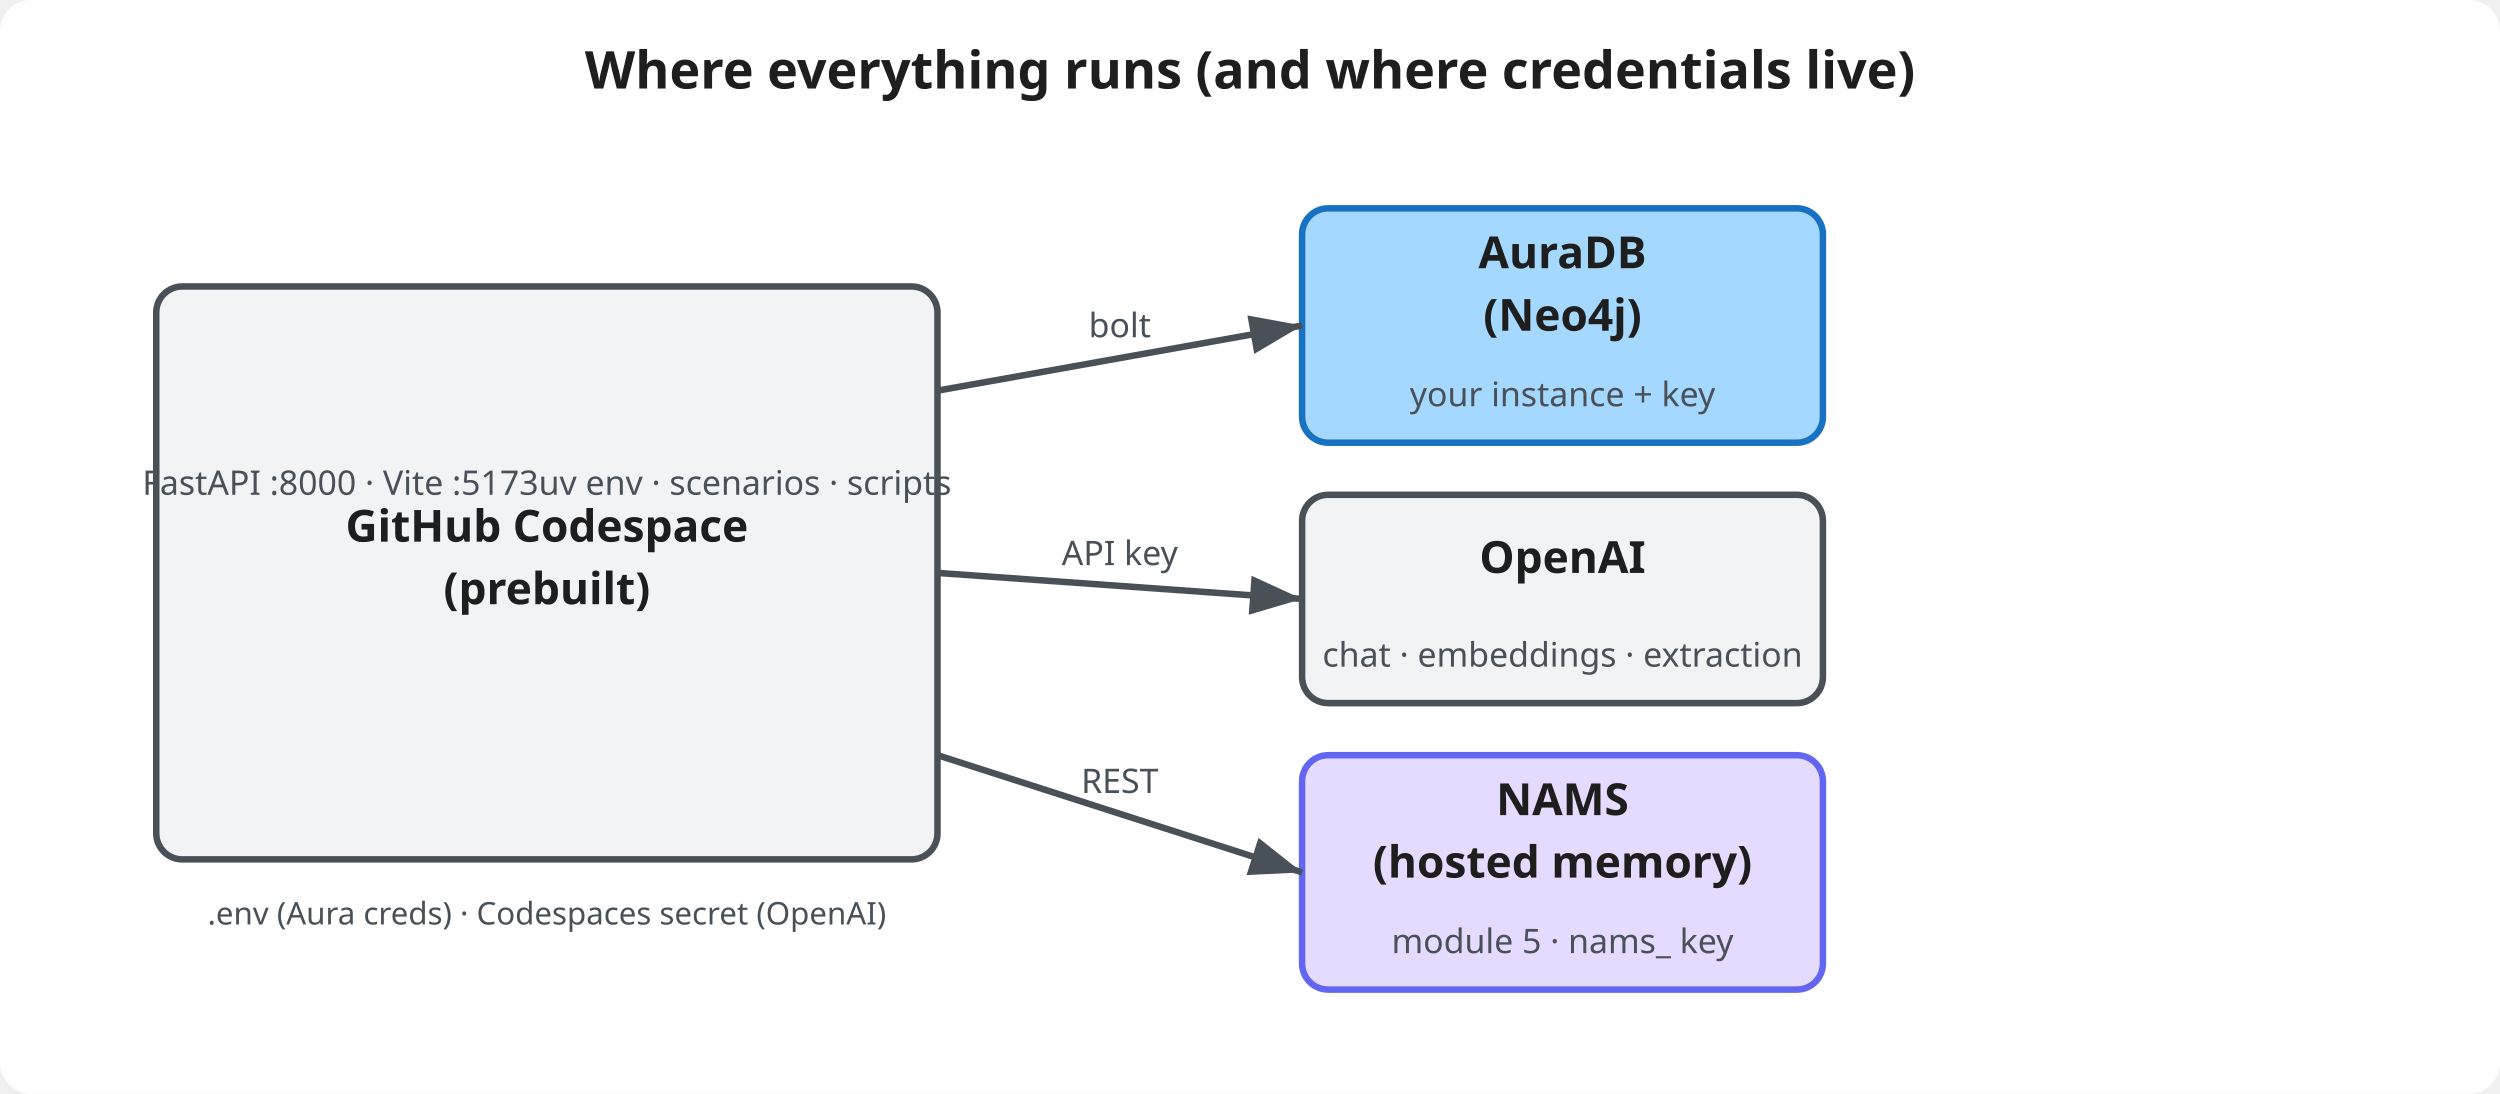
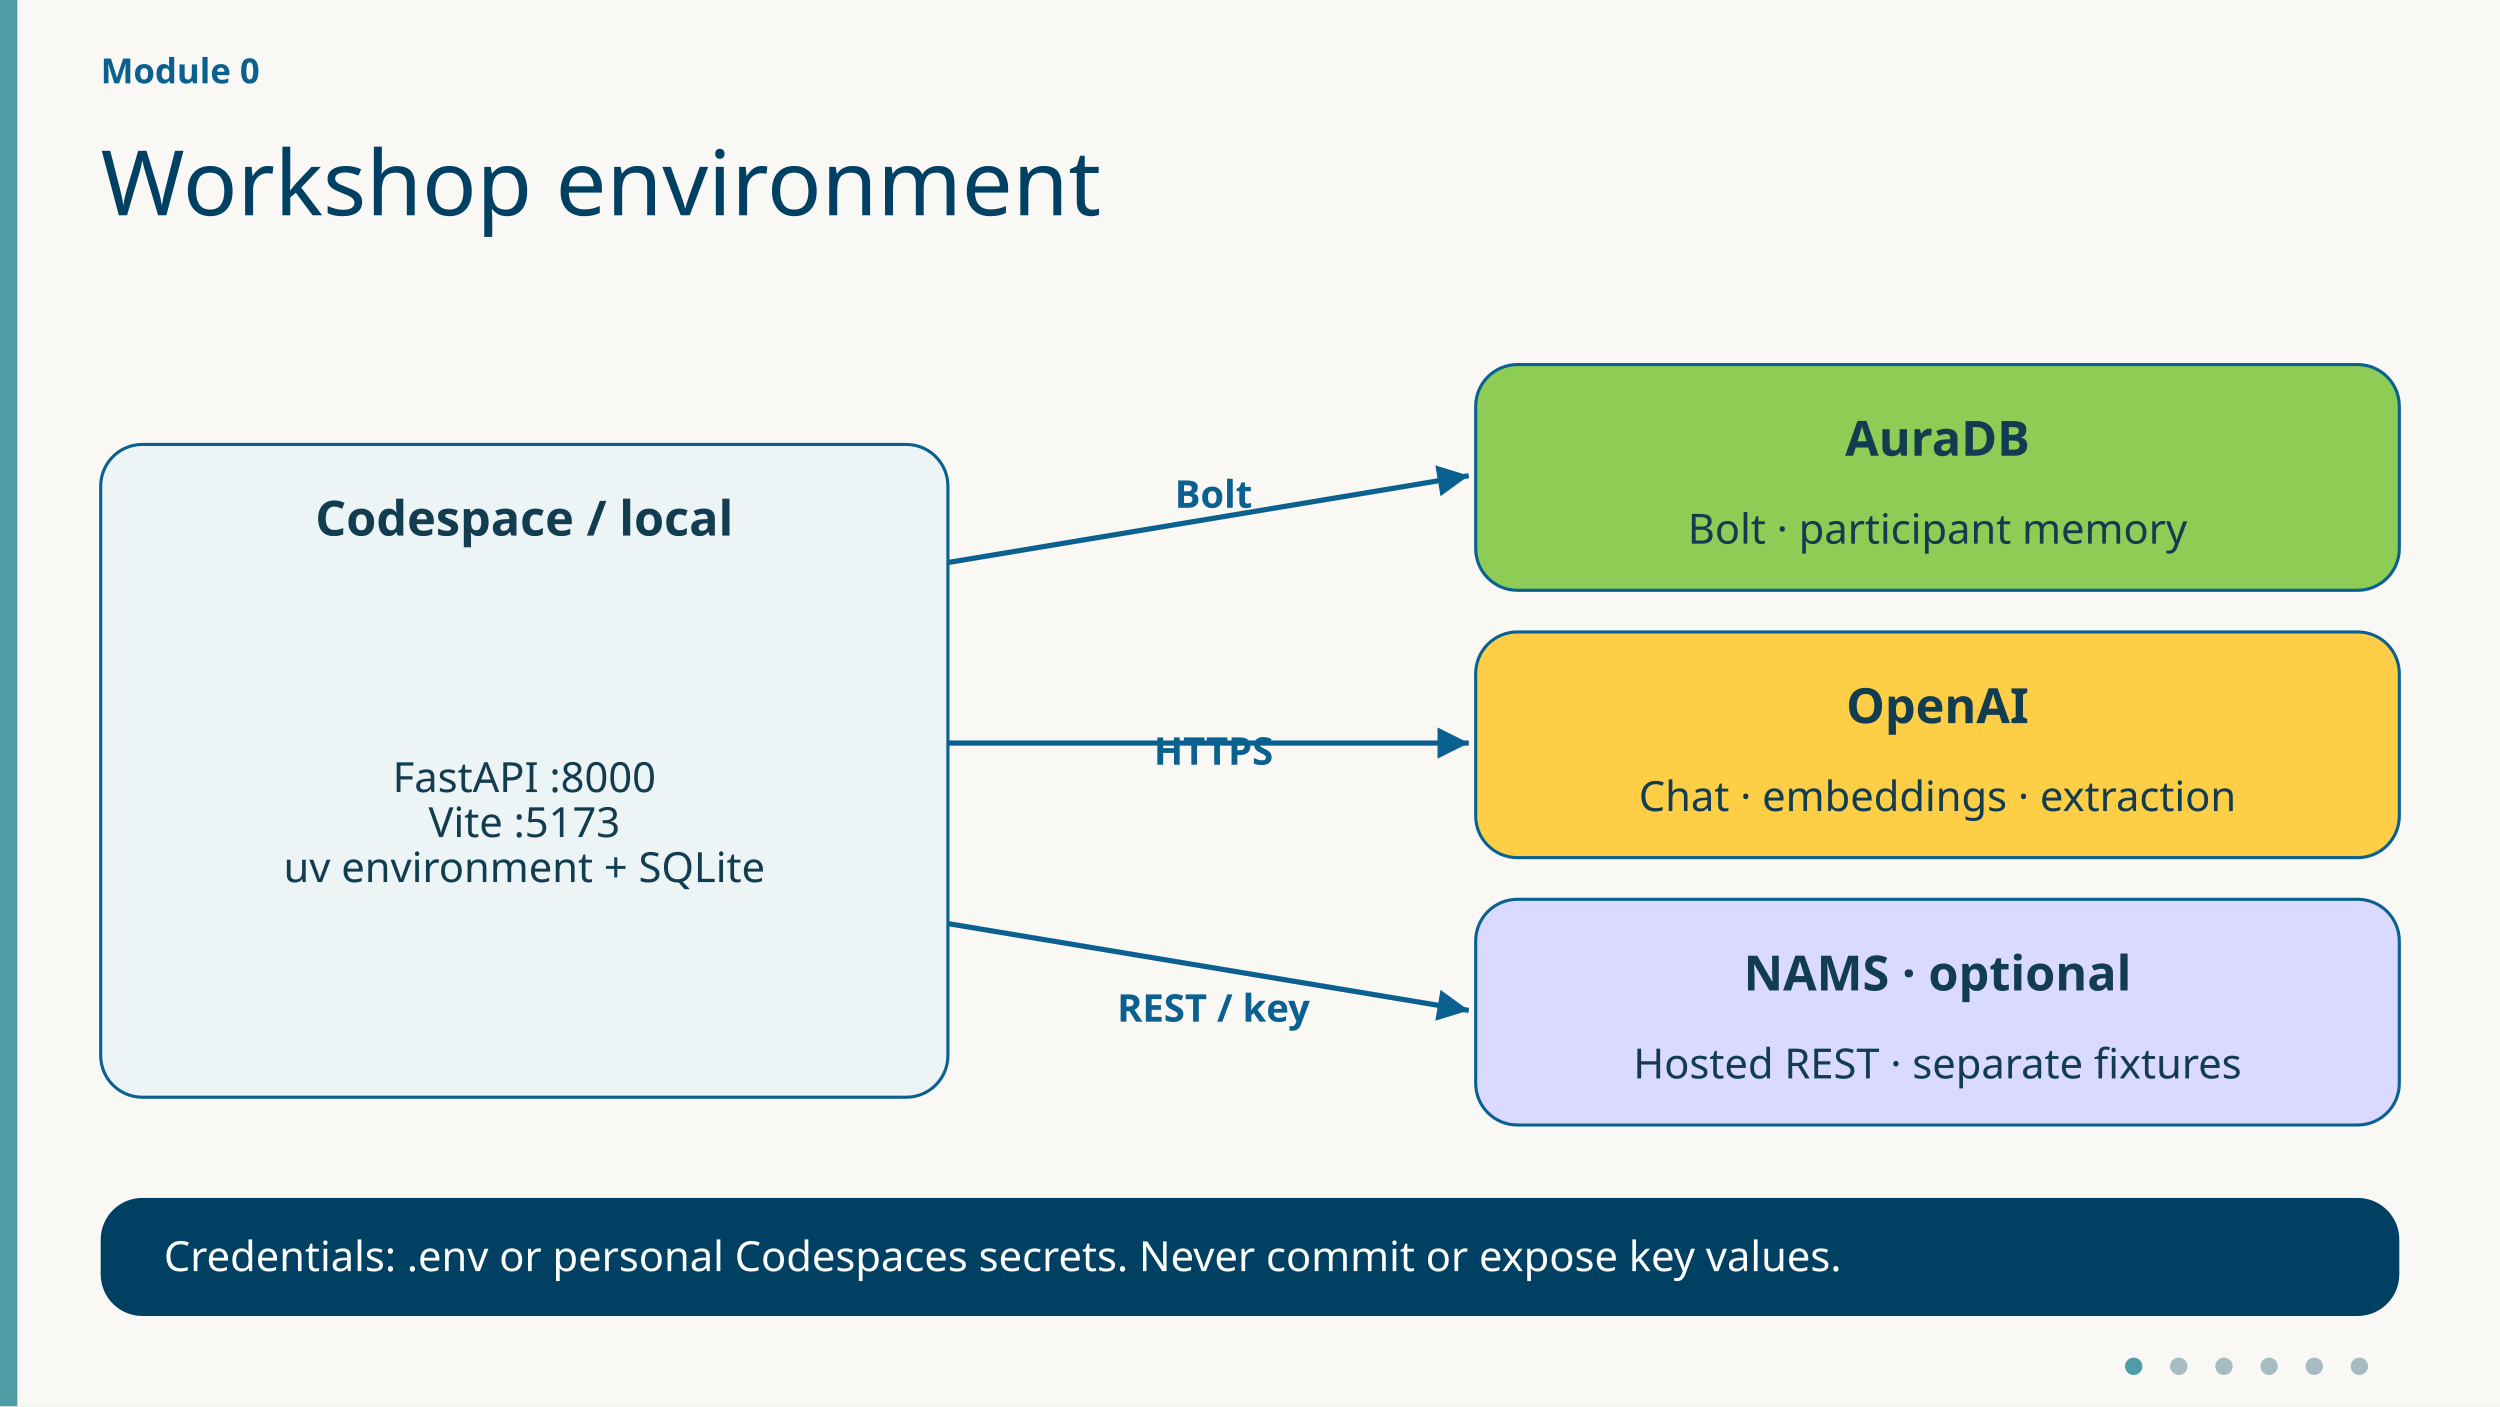
- <svg xmlns="http://www.w3.org/2000/svg" width="960" height="420" viewBox="0 0 960 420">
-   <rect x="0" y="0" width="960" height="420" fill="#ffffff" rx="12" />
+ <svg xmlns="http://www.w3.org/2000/svg" width="1440" height="810" viewBox="0 0 720 405" role="img">
  <defs>
-     <marker id="arr" markerWidth="10" markerHeight="10" refX="8" refY="3" orient="auto">
-       <path d="M0,0 L8,3 L0,6 Z" fill="#495057" />
-     </marker>
-     <marker id="arr-red" markerWidth="10" markerHeight="10" refX="8" refY="3" orient="auto">
-       <path d="M0,0 L8,3 L0,6 Z" fill="#C92A2A" />
+     <marker id="arrow" markerWidth="8" markerHeight="8" refX="6" refY="3" orient="auto">
+       <path d="M0,0 L6,3 L0,6 Z" fill="#0a6190" />
    </marker>
  </defs>
-   <text x="480" y="34" text-anchor="middle" font-family="sans-serif" font-size="20" fill="#1e1e1e" font-weight="700">Where everything runs (and where credentials live)</text>
-   <rect x="60" y="110" width="300" height="220" rx="10" fill="#F1F3F5" stroke="#495057" stroke-width="2.5" />
-   <text x="210.0" y="208.0" text-anchor="middle" font-family="sans-serif" font-size="17" font-weight="600" fill="#1e1e1e">GitHub Codespace</text>
-   <text x="210.0" y="232.0" text-anchor="middle" font-family="sans-serif" font-size="17" font-weight="600" fill="#1e1e1e">(prebuilt)</text>
-   <text x="210" y="190" text-anchor="middle" font-family="sans-serif" font-size="13" fill="#495057">FastAPI :8000  ·  Vite :5173
- uv env · scenarios · scripts</text>
-   <rect x="500" y="80" width="200" height="90" rx="10" fill="#A5D8FF" stroke="#1971C2" stroke-width="2.5" />
-   <text x="600.0" y="103.0" text-anchor="middle" font-family="sans-serif" font-size="17" font-weight="600" fill="#1e1e1e">AuraDB</text>
-   <text x="600.0" y="127.0" text-anchor="middle" font-family="sans-serif" font-size="17" font-weight="600" fill="#1e1e1e">(Neo4j)</text>
-   <text x="600.0" y="156" text-anchor="middle" font-family="sans-serif" font-size="13" fill="#495057">your instance + key</text>
-   <rect x="500" y="190" width="200" height="80" rx="10" fill="#F1F3F5" stroke="#495057" stroke-width="2.5" />
-   <text x="600.0" y="220.0" text-anchor="middle" font-family="sans-serif" font-size="17" font-weight="600" fill="#1e1e1e">OpenAI</text>
-   <text x="600.0" y="256" text-anchor="middle" font-family="sans-serif" font-size="13" fill="#495057">chat · embeddings · extraction</text>
-   <rect x="500" y="290" width="200" height="90" rx="10" fill="#E5DBFF" stroke="#6366F1" stroke-width="2.5" />
-   <text x="600.0" y="313.0" text-anchor="middle" font-family="sans-serif" font-size="17" font-weight="600" fill="#1e1e1e">NAMS</text>
-   <text x="600.0" y="337.0" text-anchor="middle" font-family="sans-serif" font-size="17" font-weight="600" fill="#1e1e1e">(hosted memory)</text>
-   <text x="600.0" y="366" text-anchor="middle" font-family="sans-serif" font-size="13" fill="#495057">module 5 · nams_ key</text>
-   <line x1="360" y1="150" x2="500" y2="125" stroke="#495057" stroke-width="2.5" marker-end="url(#arr)" />
-   <text x="430.0" y="129.5" text-anchor="middle" font-family="sans-serif" font-size="13" fill="#495057">bolt</text>
-   <line x1="360" y1="220" x2="500" y2="230" stroke="#495057" stroke-width="2.5" marker-end="url(#arr)" />
-   <text x="430.0" y="217.0" text-anchor="middle" font-family="sans-serif" font-size="13" fill="#495057">API key</text>
-   <line x1="360" y1="290" x2="500" y2="335" stroke="#495057" stroke-width="2.5" marker-end="url(#arr)" />
-   <text x="430.0" y="304.5" text-anchor="middle" font-family="sans-serif" font-size="13" fill="#495057">REST</text>
-   <text x="210" y="355" text-anchor="middle" font-family="sans-serif" font-size="12" fill="#495057">.env (Aura creds) · Codespaces secret (OpenAI)</text>
+   <rect width="720" height="405" fill="#faf8f5" />
+   <rect width="5" height="405" fill="#4e9ca6" />
+   <text x="29" y="24" font-family="Public Sans, sans-serif" font-size="10" font-weight="700" fill="#0a6190">Module 0</text>
+   <text x="29" y="62" font-family="Syne, sans-serif" font-size="26" fill="#004063">Workshop environment</text>
+   <rect x="29" y="128" width="244" height="188" rx="12" fill="#edf4f5" stroke="#0a6190" stroke-width="0.9" />
+   <rect x="37" y="137" width="228" height="25" rx="0" fill="none" stroke="none" stroke-width="1" />
+   <text x="151.0" y="154.26" text-anchor="middle" font-family="Public Sans, sans-serif" font-size="14" font-weight="700" fill="#123c50">Codespace / local</text>
+   <rect x="38" y="164" width="226" height="146" rx="0" fill="none" stroke="none" stroke-width="1" />
+   <text x="151.0" y="228.12" text-anchor="middle" font-family="Public Sans, sans-serif" font-size="12" font-weight="400" fill="#123c50">FastAPI :8000</text>
+   <text x="151.0" y="241.08" text-anchor="middle" font-family="Public Sans, sans-serif" font-size="12" font-weight="400" fill="#123c50">Vite :5173</text>
+   <text x="151.0" y="254.04" text-anchor="middle" font-family="Public Sans, sans-serif" font-size="12" font-weight="400" fill="#123c50">uv environment + SQLite</text>
+   <rect x="425" y="105" width="266" height="65" rx="12" fill="#8dcc55" stroke="#0a6190" stroke-width="0.9" />
+   <rect x="433" y="114" width="250" height="25" rx="0" fill="none" stroke="none" stroke-width="1" />
+   <text x="558.0" y="131.26" text-anchor="middle" font-family="Public Sans, sans-serif" font-size="14" font-weight="700" fill="#123c50">AuraDB</text>
+   <rect x="434" y="141" width="248" height="23" rx="0" fill="none" stroke="none" stroke-width="1" />
+   <text x="558.0" y="156.58" text-anchor="middle" font-family="Public Sans, sans-serif" font-size="12" font-weight="400" fill="#123c50">Bolt · participant memory</text>
+   <line x1="273" y1="162" x2="423" y2="137" stroke="#0a6190" stroke-width="1.5" marker-end="url(#arrow)" />
+   <rect x="292" y="132" width="115" height="21" rx="0" fill="none" stroke="none" stroke-width="1" />
+   <text x="349.5" y="146.24" text-anchor="middle" font-family="Public Sans, sans-serif" font-size="11" font-weight="700" fill="#0a6190">Bolt</text>
+   <rect x="425" y="182" width="266" height="65" rx="12" fill="#ffce47" stroke="#0a6190" stroke-width="0.9" />
+   <rect x="433" y="191" width="250" height="25" rx="0" fill="none" stroke="none" stroke-width="1" />
+   <text x="558.0" y="208.26" text-anchor="middle" font-family="Public Sans, sans-serif" font-size="14" font-weight="700" fill="#123c50">OpenAI</text>
+   <rect x="434" y="218" width="248" height="23" rx="0" fill="none" stroke="none" stroke-width="1" />
+   <text x="558.0" y="233.58" text-anchor="middle" font-family="Public Sans, sans-serif" font-size="12" font-weight="400" fill="#123c50">Chat · embeddings · extraction</text>
+   <line x1="273" y1="214" x2="423" y2="214" stroke="#0a6190" stroke-width="1.5" marker-end="url(#arrow)" />
+   <rect x="292" y="206" width="115" height="21" rx="0" fill="none" stroke="none" stroke-width="1" />
+   <text x="349.5" y="220.24" text-anchor="middle" font-family="Public Sans, sans-serif" font-size="11" font-weight="700" fill="#0a6190">HTTPS</text>
+   <rect x="425" y="259" width="266" height="65" rx="12" fill="#dad9ff" stroke="#0a6190" stroke-width="0.9" />
+   <rect x="433" y="268" width="250" height="25" rx="0" fill="none" stroke="none" stroke-width="1" />
+   <text x="558.0" y="285.26" text-anchor="middle" font-family="Public Sans, sans-serif" font-size="14" font-weight="700" fill="#123c50">NAMS · optional</text>
+   <rect x="434" y="295" width="248" height="23" rx="0" fill="none" stroke="none" stroke-width="1" />
+   <text x="558.0" y="310.58" text-anchor="middle" font-family="Public Sans, sans-serif" font-size="12" font-weight="400" fill="#123c50">Hosted REST · separate fixtures</text>
+   <line x1="273" y1="266" x2="423" y2="291" stroke="#0a6190" stroke-width="1.5" marker-end="url(#arrow)" />
+   <rect x="292" y="280" width="115" height="21" rx="0" fill="none" stroke="none" stroke-width="1" />
+   <text x="349.5" y="294.24" text-anchor="middle" font-family="Public Sans, sans-serif" font-size="11" font-weight="700" fill="#0a6190">REST / key</text>
+   <rect x="29" y="345" width="662" height="34" rx="12" fill="#004063" stroke="none" stroke-width="1" />
+   <rect x="40" y="345" width="640" height="34" rx="0" fill="none" stroke="none" stroke-width="1" />
+   <text x="47.2" y="366.08" text-anchor="start" font-family="Public Sans, sans-serif" font-size="12" font-weight="400" fill="#ffffff">Credentials: .env or personal Codespaces secrets. Never commit or expose key values.</text>
+   <circle cx="614.5" cy="393.5" r="2.5" fill="#4e9ca6" stroke="none" stroke-width="1" />
+   <circle cx="627.5" cy="393.5" r="2.5" fill="#a7bbc3" stroke="none" stroke-width="1" />
+   <circle cx="640.5" cy="393.5" r="2.5" fill="#a7bbc3" stroke="none" stroke-width="1" />
+   <circle cx="653.5" cy="393.5" r="2.5" fill="#a7bbc3" stroke="none" stroke-width="1" />
+   <circle cx="666.5" cy="393.5" r="2.5" fill="#a7bbc3" stroke="none" stroke-width="1" />
+   <circle cx="679.5" cy="393.5" r="2.5" fill="#a7bbc3" stroke="none" stroke-width="1" />
</svg>
